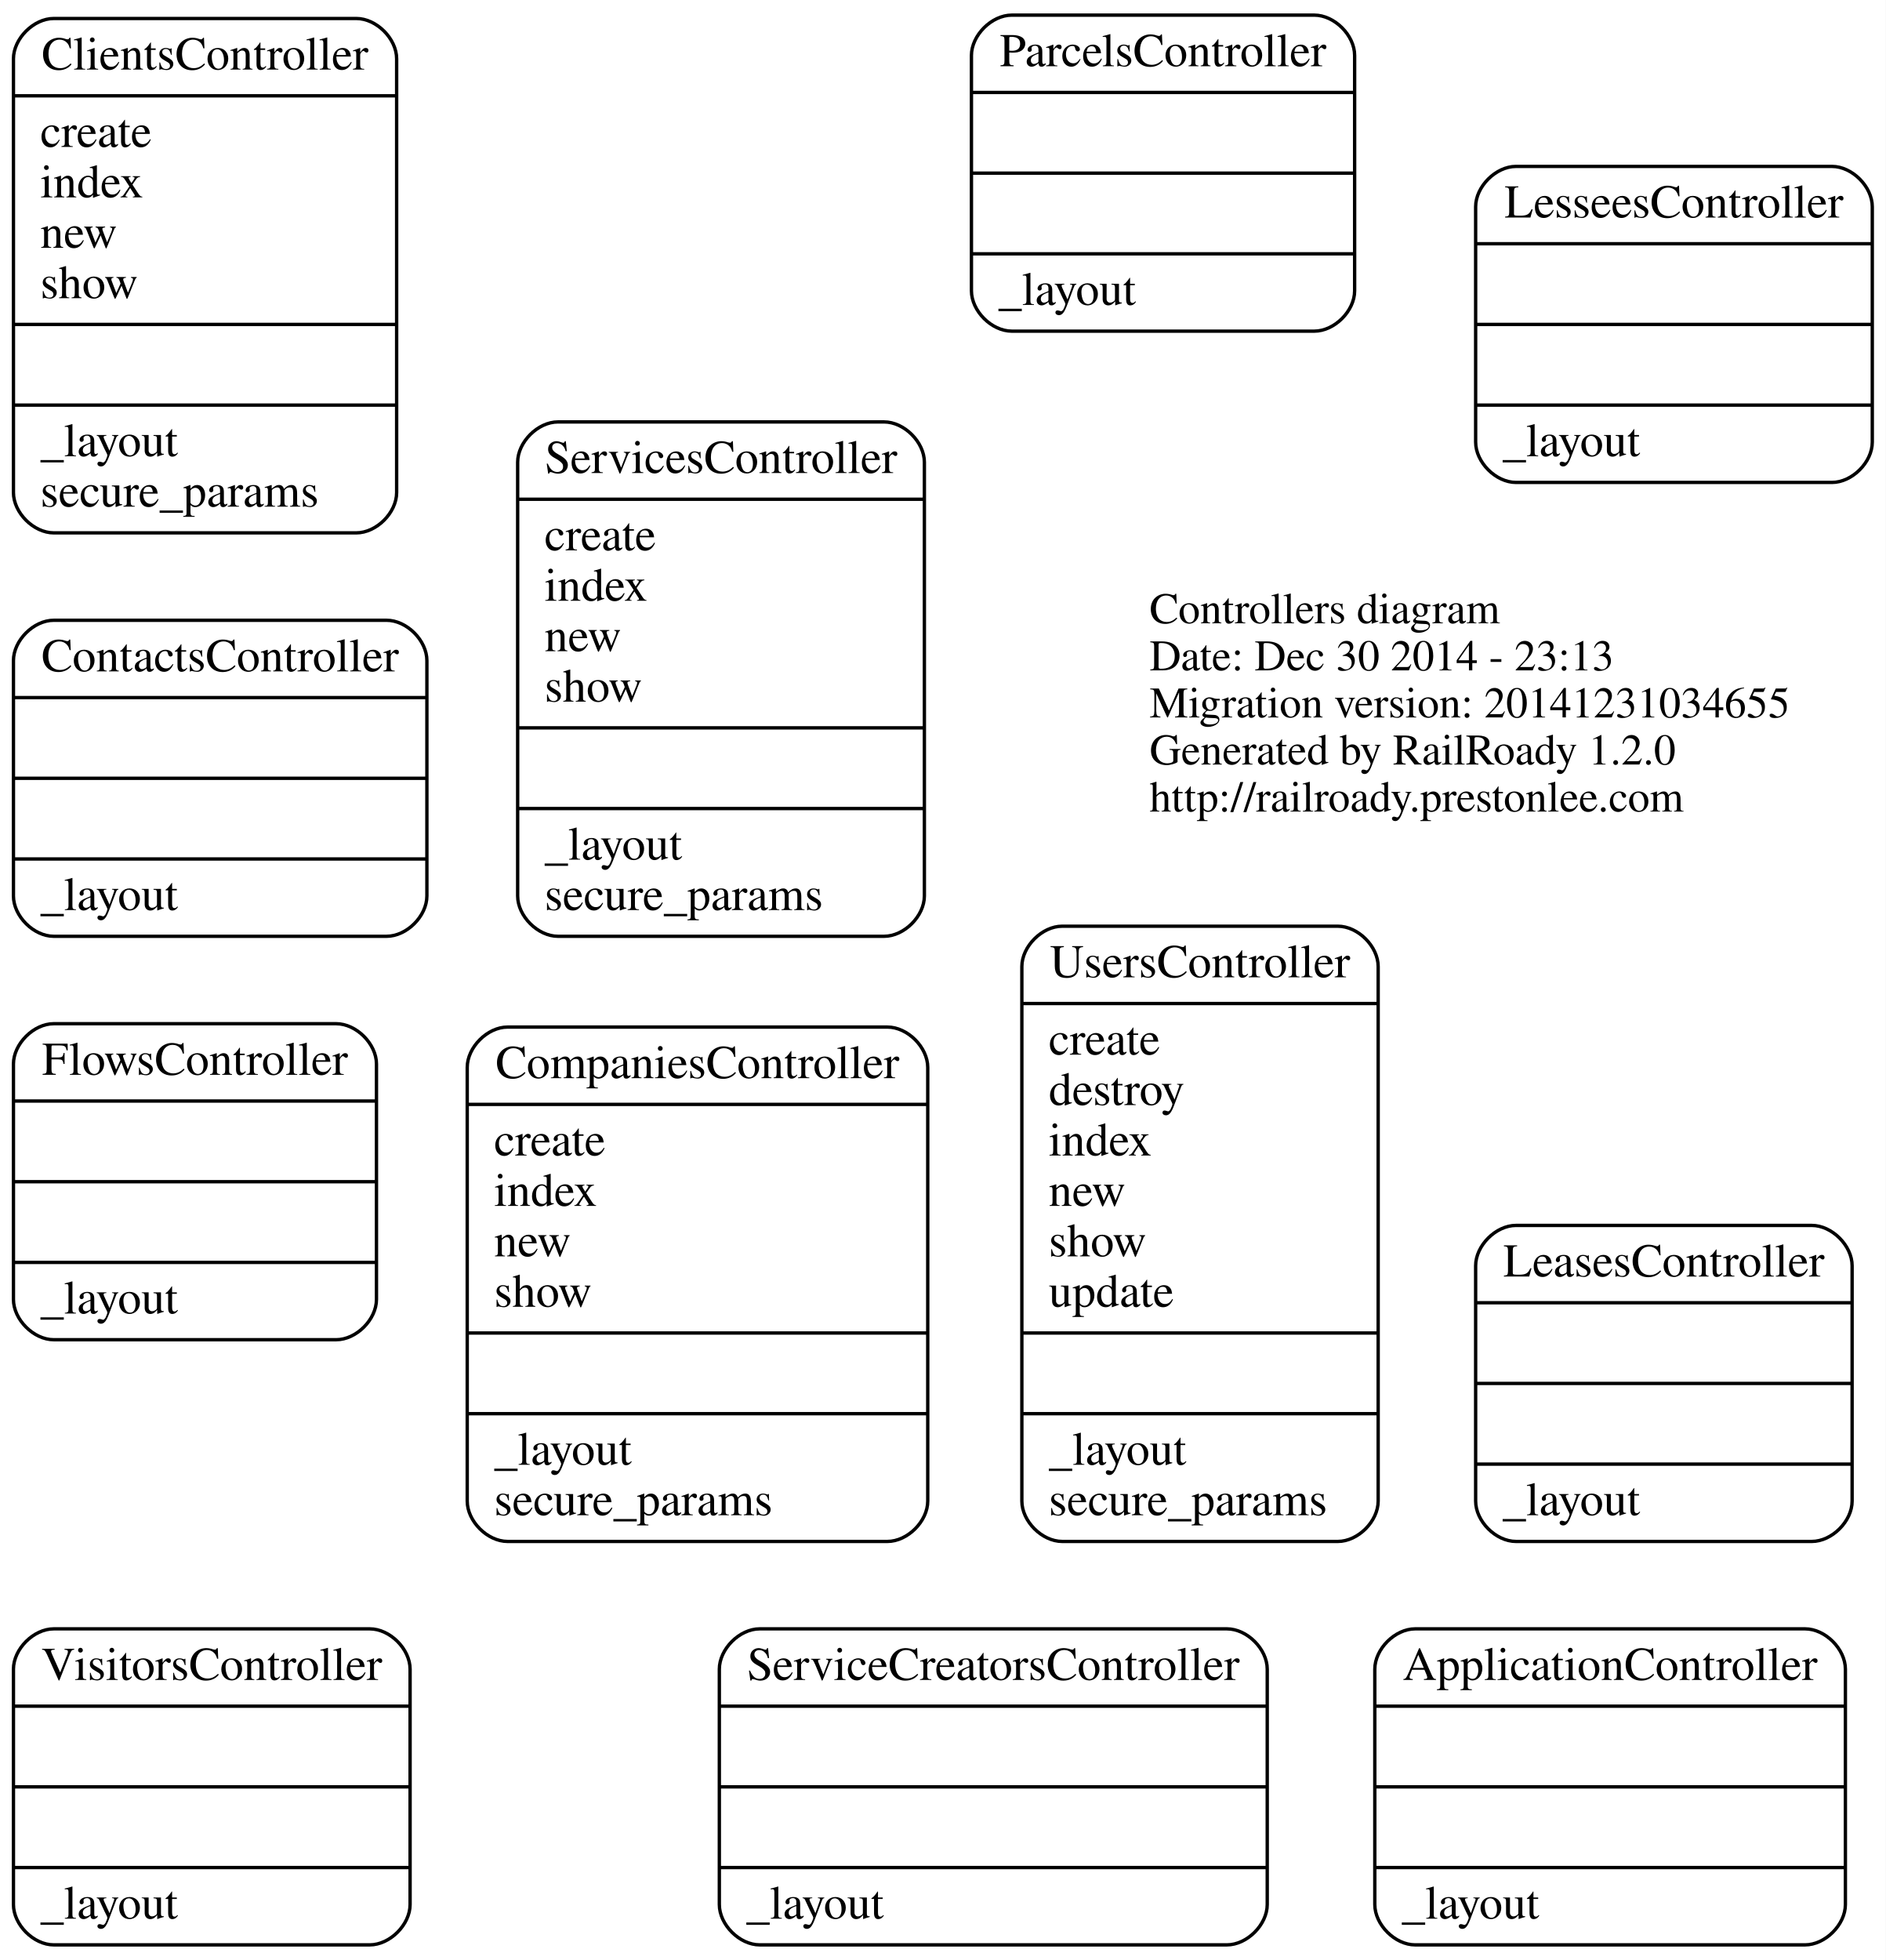
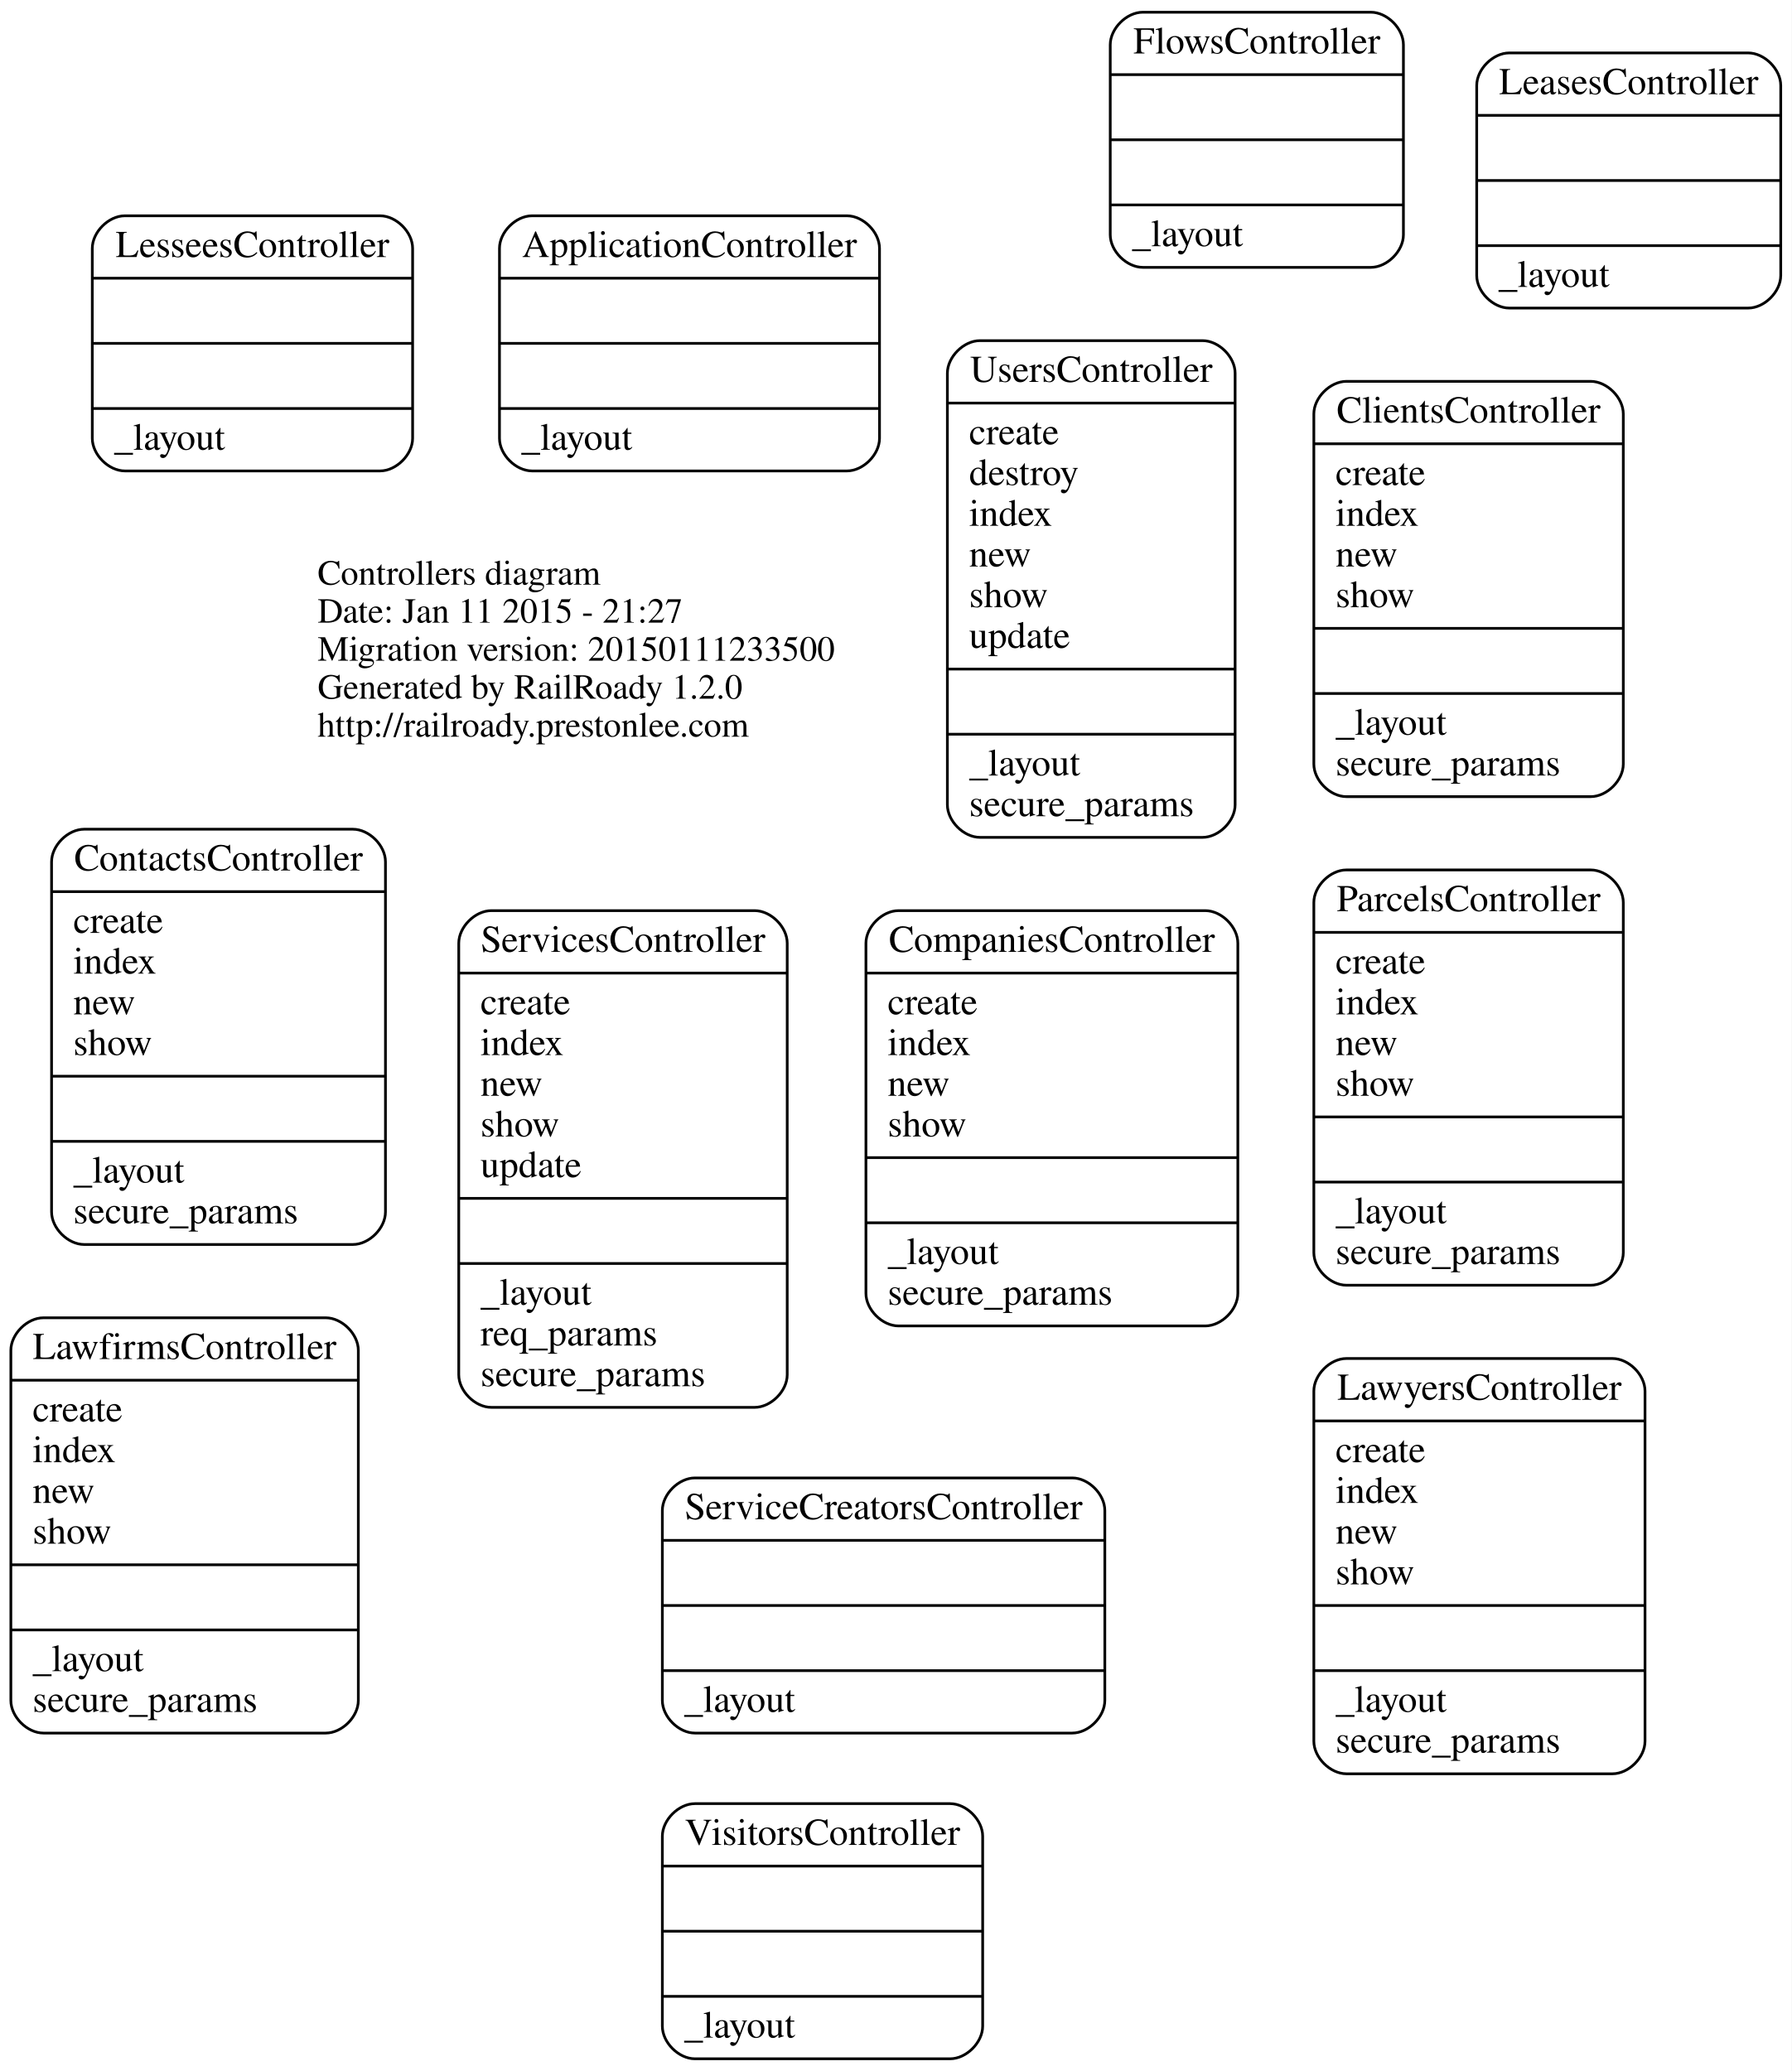
- <svg xmlns="http://www.w3.org/2000/svg" width="561pt" height="583pt" viewBox="0.00 0.00 561.00 583.00">
-   <g id="graph0" class="graph" transform="scale(1 1) rotate(0) translate(4 579)">
-     <polygon fill="white" stroke="none" points="-4,4 -4,-579 557,-579 557,4 -4,4" />
+ <svg xmlns="http://www.w3.org/2000/svg" width="660pt" height="763pt" viewBox="0.00 0.00 660.00 763.00">
+   <g id="graph0" class="graph" transform="scale(1 1) rotate(0) translate(4 759)">
+     <polygon fill="white" stroke="none" points="-4,4 -4,-759 656,-759 656,4 -4,4" />
    <g id="node1" class="node">
-       <text text-anchor="start" x="338" y="-393.6" font-family="Times,serif" font-size="13.00">Controllers diagram</text>
-       <text text-anchor="start" x="338" y="-379.6" font-family="Times,serif" font-size="13.00">Date: Dec 30 2014 - 23:13</text>
-       <text text-anchor="start" x="338" y="-365.6" font-family="Times,serif" font-size="13.00">Migration version: 20141231034655</text>
-       <text text-anchor="start" x="338" y="-351.6" font-family="Times,serif" font-size="13.00">Generated by RailRoady 1.2.0</text>
-       <text text-anchor="start" x="338" y="-337.6" font-family="Times,serif" font-size="13.00">http://railroady.prestonlee.com</text>
+       <text text-anchor="start" x="113" y="-543.6" font-family="Times,serif" font-size="13.00">Controllers diagram</text>
+       <text text-anchor="start" x="113" y="-529.6" font-family="Times,serif" font-size="13.00">Date: Jan 11 2015 - 21:27</text>
+       <text text-anchor="start" x="113" y="-515.6" font-family="Times,serif" font-size="13.00">Migration version: 20150111233500</text>
+       <text text-anchor="start" x="113" y="-501.6" font-family="Times,serif" font-size="13.00">Generated by RailRoady 1.2.0</text>
+       <text text-anchor="start" x="113" y="-487.6" font-family="Times,serif" font-size="13.00">http://railroady.prestonlee.com</text>
    </g>
    <g id="node2" class="node">
-       <path fill="none" stroke="black" d="M417,-0.5C417,-0.5 533,-0.5 533,-0.5 539,-0.5 545,-6.5 545,-12.5 545,-12.5 545,-82.5 545,-82.5 545,-88.5 539,-94.5 533,-94.5 533,-94.5 417,-94.5 417,-94.5 411,-94.5 405,-88.5 405,-82.5 405,-82.5 405,-12.5 405,-12.5 405,-6.5 411,-0.5 417,-0.5" />
-       <text text-anchor="middle" x="475" y="-79.3" font-family="Times,serif" font-size="14.00">ApplicationController</text>
-       <polyline fill="none" stroke="black" points="405,-71.5 545,-71.5 " />
-       <polyline fill="none" stroke="black" points="405,-47.5 545,-47.5 " />
-       <polyline fill="none" stroke="black" points="405,-23.5 545,-23.5 " />
-       <text text-anchor="start" x="413" y="-8.3" font-family="Times,serif" font-size="14.00">_layout</text>
+       <path fill="none" stroke="black" d="M192,-585.5C192,-585.5 308,-585.5 308,-585.5 314,-585.5 320,-591.5 320,-597.5 320,-597.5 320,-667.5 320,-667.5 320,-673.5 314,-679.5 308,-679.5 308,-679.5 192,-679.5 192,-679.5 186,-679.5 180,-673.5 180,-667.5 180,-667.5 180,-597.5 180,-597.5 180,-591.5 186,-585.5 192,-585.5" />
+       <text text-anchor="middle" x="250" y="-664.3" font-family="Times,serif" font-size="14.00">ApplicationController</text>
+       <polyline fill="none" stroke="black" points="180,-656.5 320,-656.5 " />
+       <polyline fill="none" stroke="black" points="180,-632.5 320,-632.5 " />
+       <polyline fill="none" stroke="black" points="180,-608.5 320,-608.5 " />
+       <text text-anchor="start" x="188" y="-593.3" font-family="Times,serif" font-size="14.00">_layout</text>
    </g>
    <g id="node3" class="node">
-       <path fill="none" stroke="black" d="M12,-420.5C12,-420.5 102,-420.5 102,-420.5 108,-420.5 114,-426.5 114,-432.5 114,-432.5 114,-561.5 114,-561.5 114,-567.5 108,-573.5 102,-573.5 102,-573.5 12,-573.5 12,-573.5 6,-573.5 0,-567.5 0,-561.5 0,-561.5 0,-432.5 0,-432.5 0,-426.5 6,-420.5 12,-420.5" />
-       <text text-anchor="middle" x="57" y="-558.3" font-family="Times,serif" font-size="14.00">ClientsController</text>
-       <polyline fill="none" stroke="black" points="0,-550.5 114,-550.5 " />
-       <text text-anchor="start" x="8" y="-535.3" font-family="Times,serif" font-size="14.00">create</text>
-       <text text-anchor="start" x="8" y="-520.3" font-family="Times,serif" font-size="14.00">index</text>
-       <text text-anchor="start" x="8" y="-505.3" font-family="Times,serif" font-size="14.00">new</text>
-       <text text-anchor="start" x="8" y="-490.3" font-family="Times,serif" font-size="14.00">show</text>
-       <polyline fill="none" stroke="black" points="0,-482.5 114,-482.5 " />
-       <polyline fill="none" stroke="black" points="0,-458.5 114,-458.5 " />
-       <text text-anchor="start" x="8" y="-443.3" font-family="Times,serif" font-size="14.00">_layout</text>
-       <text text-anchor="start" x="8" y="-428.3" font-family="Times,serif" font-size="14.00">secure_params</text>
+       <path fill="none" stroke="black" d="M492,-465.5C492,-465.5 582,-465.5 582,-465.5 588,-465.5 594,-471.5 594,-477.5 594,-477.5 594,-606.5 594,-606.5 594,-612.5 588,-618.5 582,-618.5 582,-618.5 492,-618.5 492,-618.5 486,-618.5 480,-612.5 480,-606.5 480,-606.5 480,-477.5 480,-477.5 480,-471.5 486,-465.5 492,-465.5" />
+       <text text-anchor="middle" x="537" y="-603.3" font-family="Times,serif" font-size="14.00">ClientsController</text>
+       <polyline fill="none" stroke="black" points="480,-595.5 594,-595.5 " />
+       <text text-anchor="start" x="488" y="-580.3" font-family="Times,serif" font-size="14.00">create</text>
+       <text text-anchor="start" x="488" y="-565.3" font-family="Times,serif" font-size="14.00">index</text>
+       <text text-anchor="start" x="488" y="-550.3" font-family="Times,serif" font-size="14.00">new</text>
+       <text text-anchor="start" x="488" y="-535.3" font-family="Times,serif" font-size="14.00">show</text>
+       <polyline fill="none" stroke="black" points="480,-527.5 594,-527.5 " />
+       <polyline fill="none" stroke="black" points="480,-503.5 594,-503.5 " />
+       <text text-anchor="start" x="488" y="-488.3" font-family="Times,serif" font-size="14.00">_layout</text>
+       <text text-anchor="start" x="488" y="-473.3" font-family="Times,serif" font-size="14.00">secure_params</text>
    </g>
    <g id="node4" class="node">
-       <path fill="none" stroke="black" d="M147,-120.5C147,-120.5 260,-120.5 260,-120.5 266,-120.5 272,-126.5 272,-132.5 272,-132.5 272,-261.5 272,-261.5 272,-267.5 266,-273.5 260,-273.5 260,-273.5 147,-273.5 147,-273.5 141,-273.5 135,-267.5 135,-261.5 135,-261.5 135,-132.5 135,-132.5 135,-126.5 141,-120.5 147,-120.5" />
-       <text text-anchor="middle" x="203.5" y="-258.3" font-family="Times,serif" font-size="14.00">CompaniesController</text>
-       <polyline fill="none" stroke="black" points="135,-250.5 272,-250.5 " />
-       <text text-anchor="start" x="143" y="-235.3" font-family="Times,serif" font-size="14.00">create</text>
-       <text text-anchor="start" x="143" y="-220.3" font-family="Times,serif" font-size="14.00">index</text>
-       <text text-anchor="start" x="143" y="-205.3" font-family="Times,serif" font-size="14.00">new</text>
-       <text text-anchor="start" x="143" y="-190.3" font-family="Times,serif" font-size="14.00">show</text>
-       <polyline fill="none" stroke="black" points="135,-182.5 272,-182.5 " />
-       <polyline fill="none" stroke="black" points="135,-158.5 272,-158.5 " />
-       <text text-anchor="start" x="143" y="-143.3" font-family="Times,serif" font-size="14.00">_layout</text>
-       <text text-anchor="start" x="143" y="-128.3" font-family="Times,serif" font-size="14.00">secure_params</text>
+       <path fill="none" stroke="black" d="M327,-270.5C327,-270.5 440,-270.5 440,-270.5 446,-270.5 452,-276.5 452,-282.5 452,-282.5 452,-411.5 452,-411.5 452,-417.5 446,-423.5 440,-423.5 440,-423.5 327,-423.5 327,-423.5 321,-423.5 315,-417.5 315,-411.5 315,-411.5 315,-282.5 315,-282.5 315,-276.5 321,-270.5 327,-270.5" />
+       <text text-anchor="middle" x="383.5" y="-408.3" font-family="Times,serif" font-size="14.00">CompaniesController</text>
+       <polyline fill="none" stroke="black" points="315,-400.5 452,-400.5 " />
+       <text text-anchor="start" x="323" y="-385.3" font-family="Times,serif" font-size="14.00">create</text>
+       <text text-anchor="start" x="323" y="-370.3" font-family="Times,serif" font-size="14.00">index</text>
+       <text text-anchor="start" x="323" y="-355.3" font-family="Times,serif" font-size="14.00">new</text>
+       <text text-anchor="start" x="323" y="-340.3" font-family="Times,serif" font-size="14.00">show</text>
+       <polyline fill="none" stroke="black" points="315,-332.5 452,-332.5 " />
+       <polyline fill="none" stroke="black" points="315,-308.5 452,-308.5 " />
+       <text text-anchor="start" x="323" y="-293.3" font-family="Times,serif" font-size="14.00">_layout</text>
+       <text text-anchor="start" x="323" y="-278.3" font-family="Times,serif" font-size="14.00">secure_params</text>
    </g>
    <g id="node5" class="node">
-       <path fill="none" stroke="black" d="M12,-300.5C12,-300.5 111,-300.5 111,-300.5 117,-300.5 123,-306.5 123,-312.5 123,-312.5 123,-382.5 123,-382.5 123,-388.5 117,-394.5 111,-394.5 111,-394.5 12,-394.5 12,-394.5 6,-394.5 0,-388.5 0,-382.5 0,-382.5 0,-312.5 0,-312.5 0,-306.5 6,-300.5 12,-300.5" />
-       <text text-anchor="middle" x="61.5" y="-379.3" font-family="Times,serif" font-size="14.00">ContactsController</text>
-       <polyline fill="none" stroke="black" points="0,-371.5 123,-371.5 " />
-       <polyline fill="none" stroke="black" points="0,-347.5 123,-347.5 " />
-       <polyline fill="none" stroke="black" points="0,-323.5 123,-323.5 " />
-       <text text-anchor="start" x="8" y="-308.3" font-family="Times,serif" font-size="14.00">_layout</text>
+       <path fill="none" stroke="black" d="M27,-300.5C27,-300.5 126,-300.5 126,-300.5 132,-300.5 138,-306.5 138,-312.5 138,-312.5 138,-441.5 138,-441.5 138,-447.5 132,-453.5 126,-453.5 126,-453.5 27,-453.5 27,-453.5 21,-453.5 15,-447.5 15,-441.5 15,-441.5 15,-312.5 15,-312.5 15,-306.5 21,-300.5 27,-300.5" />
+       <text text-anchor="middle" x="76.5" y="-438.3" font-family="Times,serif" font-size="14.00">ContactsController</text>
+       <polyline fill="none" stroke="black" points="15,-430.5 138,-430.5 " />
+       <text text-anchor="start" x="23" y="-415.3" font-family="Times,serif" font-size="14.00">create</text>
+       <text text-anchor="start" x="23" y="-400.3" font-family="Times,serif" font-size="14.00">index</text>
+       <text text-anchor="start" x="23" y="-385.3" font-family="Times,serif" font-size="14.00">new</text>
+       <text text-anchor="start" x="23" y="-370.3" font-family="Times,serif" font-size="14.00">show</text>
+       <polyline fill="none" stroke="black" points="15,-362.5 138,-362.5 " />
+       <polyline fill="none" stroke="black" points="15,-338.5 138,-338.5 " />
+       <text text-anchor="start" x="23" y="-323.3" font-family="Times,serif" font-size="14.00">_layout</text>
+       <text text-anchor="start" x="23" y="-308.3" font-family="Times,serif" font-size="14.00">secure_params</text>
    </g>
    <g id="node6" class="node">
-       <path fill="none" stroke="black" d="M12,-180.5C12,-180.5 96,-180.5 96,-180.5 102,-180.5 108,-186.5 108,-192.5 108,-192.5 108,-262.5 108,-262.5 108,-268.5 102,-274.5 96,-274.5 96,-274.5 12,-274.5 12,-274.5 6,-274.5 0,-268.5 0,-262.5 0,-262.5 0,-192.5 0,-192.5 0,-186.5 6,-180.5 12,-180.5" />
-       <text text-anchor="middle" x="54" y="-259.3" font-family="Times,serif" font-size="14.00">FlowsController</text>
-       <polyline fill="none" stroke="black" points="0,-251.5 108,-251.5 " />
-       <polyline fill="none" stroke="black" points="0,-227.5 108,-227.5 " />
-       <polyline fill="none" stroke="black" points="0,-203.5 108,-203.5 " />
-       <text text-anchor="start" x="8" y="-188.3" font-family="Times,serif" font-size="14.00">_layout</text>
+       <path fill="none" stroke="black" d="M417,-660.5C417,-660.5 501,-660.5 501,-660.5 507,-660.5 513,-666.5 513,-672.5 513,-672.5 513,-742.5 513,-742.5 513,-748.5 507,-754.5 501,-754.5 501,-754.5 417,-754.5 417,-754.5 411,-754.5 405,-748.5 405,-742.5 405,-742.5 405,-672.5 405,-672.5 405,-666.5 411,-660.5 417,-660.5" />
+       <text text-anchor="middle" x="459" y="-739.3" font-family="Times,serif" font-size="14.00">FlowsController</text>
+       <polyline fill="none" stroke="black" points="405,-731.5 513,-731.5 " />
+       <polyline fill="none" stroke="black" points="405,-707.5 513,-707.5 " />
+       <polyline fill="none" stroke="black" points="405,-683.5 513,-683.5 " />
+       <text text-anchor="start" x="413" y="-668.3" font-family="Times,serif" font-size="14.00">_layout</text>
    </g>
    <g id="node7" class="node">
-       <path fill="none" stroke="black" d="M447,-120.5C447,-120.5 535,-120.5 535,-120.5 541,-120.5 547,-126.5 547,-132.5 547,-132.5 547,-202.5 547,-202.5 547,-208.5 541,-214.5 535,-214.5 535,-214.5 447,-214.5 447,-214.5 441,-214.5 435,-208.5 435,-202.5 435,-202.5 435,-132.5 435,-132.5 435,-126.5 441,-120.5 447,-120.5" />
-       <text text-anchor="middle" x="491" y="-199.3" font-family="Times,serif" font-size="14.00">LeasesController</text>
-       <polyline fill="none" stroke="black" points="435,-191.5 547,-191.5 " />
-       <polyline fill="none" stroke="black" points="435,-167.5 547,-167.5 " />
-       <polyline fill="none" stroke="black" points="435,-143.5 547,-143.5 " />
-       <text text-anchor="start" x="443" y="-128.3" font-family="Times,serif" font-size="14.00">_layout</text>
+       <path fill="none" stroke="black" d="M12,-120.5C12,-120.5 116,-120.5 116,-120.5 122,-120.5 128,-126.5 128,-132.5 128,-132.5 128,-261.5 128,-261.5 128,-267.5 122,-273.5 116,-273.5 116,-273.5 12,-273.5 12,-273.5 6,-273.5 0,-267.5 0,-261.5 0,-261.5 0,-132.5 0,-132.5 0,-126.5 6,-120.5 12,-120.5" />
+       <text text-anchor="middle" x="64" y="-258.3" font-family="Times,serif" font-size="14.00">LawfirmsController</text>
+       <polyline fill="none" stroke="black" points="0,-250.5 128,-250.5 " />
+       <text text-anchor="start" x="8" y="-235.3" font-family="Times,serif" font-size="14.00">create</text>
+       <text text-anchor="start" x="8" y="-220.3" font-family="Times,serif" font-size="14.00">index</text>
+       <text text-anchor="start" x="8" y="-205.3" font-family="Times,serif" font-size="14.00">new</text>
+       <text text-anchor="start" x="8" y="-190.3" font-family="Times,serif" font-size="14.00">show</text>
+       <polyline fill="none" stroke="black" points="0,-182.5 128,-182.5 " />
+       <polyline fill="none" stroke="black" points="0,-158.5 128,-158.5 " />
+       <text text-anchor="start" x="8" y="-143.3" font-family="Times,serif" font-size="14.00">_layout</text>
+       <text text-anchor="start" x="8" y="-128.3" font-family="Times,serif" font-size="14.00">secure_params</text>
    </g>
    <g id="node8" class="node">
-       <path fill="none" stroke="black" d="M447,-435.5C447,-435.5 541,-435.5 541,-435.5 547,-435.5 553,-441.5 553,-447.5 553,-447.5 553,-517.5 553,-517.5 553,-523.5 547,-529.5 541,-529.5 541,-529.5 447,-529.5 447,-529.5 441,-529.5 435,-523.5 435,-517.5 435,-517.5 435,-447.5 435,-447.5 435,-441.5 441,-435.5 447,-435.5" />
-       <text text-anchor="middle" x="494" y="-514.3" font-family="Times,serif" font-size="14.00">LesseesController</text>
-       <polyline fill="none" stroke="black" points="435,-506.5 553,-506.5 " />
-       <polyline fill="none" stroke="black" points="435,-482.5 553,-482.5 " />
-       <polyline fill="none" stroke="black" points="435,-458.5 553,-458.5 " />
-       <text text-anchor="start" x="443" y="-443.3" font-family="Times,serif" font-size="14.00">_layout</text>
+       <path fill="none" stroke="black" d="M492,-105.5C492,-105.5 590,-105.5 590,-105.5 596,-105.5 602,-111.5 602,-117.5 602,-117.5 602,-246.5 602,-246.5 602,-252.5 596,-258.5 590,-258.5 590,-258.5 492,-258.5 492,-258.5 486,-258.5 480,-252.5 480,-246.5 480,-246.5 480,-117.5 480,-117.5 480,-111.5 486,-105.5 492,-105.5" />
+       <text text-anchor="middle" x="541" y="-243.3" font-family="Times,serif" font-size="14.00">LawyersController</text>
+       <polyline fill="none" stroke="black" points="480,-235.5 602,-235.5 " />
+       <text text-anchor="start" x="488" y="-220.3" font-family="Times,serif" font-size="14.00">create</text>
+       <text text-anchor="start" x="488" y="-205.3" font-family="Times,serif" font-size="14.00">index</text>
+       <text text-anchor="start" x="488" y="-190.3" font-family="Times,serif" font-size="14.00">new</text>
+       <text text-anchor="start" x="488" y="-175.3" font-family="Times,serif" font-size="14.00">show</text>
+       <polyline fill="none" stroke="black" points="480,-167.5 602,-167.5 " />
+       <polyline fill="none" stroke="black" points="480,-143.5 602,-143.5 " />
+       <text text-anchor="start" x="488" y="-128.3" font-family="Times,serif" font-size="14.00">_layout</text>
+       <text text-anchor="start" x="488" y="-113.3" font-family="Times,serif" font-size="14.00">secure_params</text>
    </g>
    <g id="node9" class="node">
-       <path fill="none" stroke="black" d="M297,-480.5C297,-480.5 387,-480.5 387,-480.5 393,-480.5 399,-486.5 399,-492.5 399,-492.5 399,-562.5 399,-562.5 399,-568.5 393,-574.5 387,-574.5 387,-574.5 297,-574.5 297,-574.5 291,-574.5 285,-568.5 285,-562.5 285,-562.5 285,-492.5 285,-492.5 285,-486.5 291,-480.5 297,-480.5" />
-       <text text-anchor="middle" x="342" y="-559.3" font-family="Times,serif" font-size="14.00">ParcelsController</text>
-       <polyline fill="none" stroke="black" points="285,-551.5 399,-551.5 " />
-       <polyline fill="none" stroke="black" points="285,-527.5 399,-527.5 " />
-       <polyline fill="none" stroke="black" points="285,-503.5 399,-503.5 " />
-       <text text-anchor="start" x="293" y="-488.3" font-family="Times,serif" font-size="14.00">_layout</text>
+       <path fill="none" stroke="black" d="M552,-645.5C552,-645.5 640,-645.5 640,-645.5 646,-645.5 652,-651.5 652,-657.5 652,-657.5 652,-727.5 652,-727.5 652,-733.5 646,-739.5 640,-739.5 640,-739.5 552,-739.5 552,-739.5 546,-739.5 540,-733.5 540,-727.5 540,-727.5 540,-657.5 540,-657.5 540,-651.5 546,-645.5 552,-645.5" />
+       <text text-anchor="middle" x="596" y="-724.3" font-family="Times,serif" font-size="14.00">LeasesController</text>
+       <polyline fill="none" stroke="black" points="540,-716.5 652,-716.5 " />
+       <polyline fill="none" stroke="black" points="540,-692.5 652,-692.5 " />
+       <polyline fill="none" stroke="black" points="540,-668.5 652,-668.5 " />
+       <text text-anchor="start" x="548" y="-653.3" font-family="Times,serif" font-size="14.00">_layout</text>
    </g>
    <g id="node10" class="node">
-       <path fill="none" stroke="black" d="M222,-0.5C222,-0.5 361,-0.5 361,-0.5 367,-0.5 373,-6.5 373,-12.5 373,-12.5 373,-82.5 373,-82.5 373,-88.5 367,-94.5 361,-94.5 361,-94.5 222,-94.5 222,-94.5 216,-94.5 210,-88.5 210,-82.5 210,-82.5 210,-12.5 210,-12.5 210,-6.5 216,-0.5 222,-0.5" />
-       <text text-anchor="middle" x="291.5" y="-79.3" font-family="Times,serif" font-size="14.00">ServiceCreatorsController</text>
-       <polyline fill="none" stroke="black" points="210,-71.5 373,-71.5 " />
-       <polyline fill="none" stroke="black" points="210,-47.5 373,-47.5 " />
-       <polyline fill="none" stroke="black" points="210,-23.5 373,-23.5 " />
-       <text text-anchor="start" x="218" y="-8.3" font-family="Times,serif" font-size="14.00">_layout</text>
+       <path fill="none" stroke="black" d="M42,-585.5C42,-585.5 136,-585.5 136,-585.5 142,-585.5 148,-591.5 148,-597.5 148,-597.5 148,-667.5 148,-667.5 148,-673.5 142,-679.5 136,-679.5 136,-679.5 42,-679.5 42,-679.5 36,-679.5 30,-673.5 30,-667.5 30,-667.5 30,-597.5 30,-597.5 30,-591.5 36,-585.5 42,-585.5" />
+       <text text-anchor="middle" x="89" y="-664.3" font-family="Times,serif" font-size="14.00">LesseesController</text>
+       <polyline fill="none" stroke="black" points="30,-656.5 148,-656.5 " />
+       <polyline fill="none" stroke="black" points="30,-632.5 148,-632.5 " />
+       <polyline fill="none" stroke="black" points="30,-608.5 148,-608.5 " />
+       <text text-anchor="start" x="38" y="-593.3" font-family="Times,serif" font-size="14.00">_layout</text>
    </g>
    <g id="node11" class="node">
-       <path fill="none" stroke="black" d="M162,-300.5C162,-300.5 259,-300.5 259,-300.5 265,-300.5 271,-306.5 271,-312.5 271,-312.5 271,-441.5 271,-441.5 271,-447.5 265,-453.5 259,-453.5 259,-453.5 162,-453.5 162,-453.5 156,-453.5 150,-447.5 150,-441.5 150,-441.5 150,-312.5 150,-312.5 150,-306.5 156,-300.5 162,-300.5" />
-       <text text-anchor="middle" x="210.5" y="-438.3" font-family="Times,serif" font-size="14.00">ServicesController</text>
-       <polyline fill="none" stroke="black" points="150,-430.5 271,-430.5 " />
-       <text text-anchor="start" x="158" y="-415.3" font-family="Times,serif" font-size="14.00">create</text>
-       <text text-anchor="start" x="158" y="-400.3" font-family="Times,serif" font-size="14.00">index</text>
-       <text text-anchor="start" x="158" y="-385.3" font-family="Times,serif" font-size="14.00">new</text>
-       <text text-anchor="start" x="158" y="-370.3" font-family="Times,serif" font-size="14.00">show</text>
-       <polyline fill="none" stroke="black" points="150,-362.5 271,-362.5 " />
-       <polyline fill="none" stroke="black" points="150,-338.5 271,-338.5 " />
-       <text text-anchor="start" x="158" y="-323.3" font-family="Times,serif" font-size="14.00">_layout</text>
-       <text text-anchor="start" x="158" y="-308.3" font-family="Times,serif" font-size="14.00">secure_params</text>
+       <path fill="none" stroke="black" d="M492,-285.5C492,-285.5 582,-285.5 582,-285.5 588,-285.5 594,-291.5 594,-297.5 594,-297.5 594,-426.5 594,-426.5 594,-432.5 588,-438.5 582,-438.5 582,-438.5 492,-438.5 492,-438.5 486,-438.5 480,-432.5 480,-426.5 480,-426.5 480,-297.5 480,-297.5 480,-291.5 486,-285.5 492,-285.5" />
+       <text text-anchor="middle" x="537" y="-423.3" font-family="Times,serif" font-size="14.00">ParcelsController</text>
+       <polyline fill="none" stroke="black" points="480,-415.5 594,-415.5 " />
+       <text text-anchor="start" x="488" y="-400.3" font-family="Times,serif" font-size="14.00">create</text>
+       <text text-anchor="start" x="488" y="-385.3" font-family="Times,serif" font-size="14.00">index</text>
+       <text text-anchor="start" x="488" y="-370.3" font-family="Times,serif" font-size="14.00">new</text>
+       <text text-anchor="start" x="488" y="-355.3" font-family="Times,serif" font-size="14.00">show</text>
+       <polyline fill="none" stroke="black" points="480,-347.5 594,-347.5 " />
+       <polyline fill="none" stroke="black" points="480,-323.5 594,-323.5 " />
+       <text text-anchor="start" x="488" y="-308.3" font-family="Times,serif" font-size="14.00">_layout</text>
+       <text text-anchor="start" x="488" y="-293.3" font-family="Times,serif" font-size="14.00">secure_params</text>
    </g>
    <g id="node12" class="node">
-       <path fill="none" stroke="black" d="M312,-120.5C312,-120.5 394,-120.5 394,-120.5 400,-120.5 406,-126.5 406,-132.5 406,-132.5 406,-291.5 406,-291.5 406,-297.5 400,-303.5 394,-303.5 394,-303.5 312,-303.5 312,-303.5 306,-303.5 300,-297.5 300,-291.5 300,-291.5 300,-132.5 300,-132.5 300,-126.5 306,-120.5 312,-120.5" />
-       <text text-anchor="middle" x="353" y="-288.3" font-family="Times,serif" font-size="14.00">UsersController</text>
-       <polyline fill="none" stroke="black" points="300,-280.5 406,-280.5 " />
-       <text text-anchor="start" x="308" y="-265.3" font-family="Times,serif" font-size="14.00">create</text>
-       <text text-anchor="start" x="308" y="-250.3" font-family="Times,serif" font-size="14.00">destroy</text>
-       <text text-anchor="start" x="308" y="-235.3" font-family="Times,serif" font-size="14.00">index</text>
-       <text text-anchor="start" x="308" y="-220.3" font-family="Times,serif" font-size="14.00">new</text>
-       <text text-anchor="start" x="308" y="-205.3" font-family="Times,serif" font-size="14.00">show</text>
-       <text text-anchor="start" x="308" y="-190.3" font-family="Times,serif" font-size="14.00">update</text>
-       <polyline fill="none" stroke="black" points="300,-182.5 406,-182.5 " />
-       <polyline fill="none" stroke="black" points="300,-158.5 406,-158.5 " />
-       <text text-anchor="start" x="308" y="-143.3" font-family="Times,serif" font-size="14.00">_layout</text>
-       <text text-anchor="start" x="308" y="-128.3" font-family="Times,serif" font-size="14.00">secure_params</text>
+       <path fill="none" stroke="black" d="M252,-120.5C252,-120.5 391,-120.5 391,-120.5 397,-120.5 403,-126.5 403,-132.5 403,-132.5 403,-202.5 403,-202.5 403,-208.5 397,-214.5 391,-214.5 391,-214.5 252,-214.5 252,-214.5 246,-214.5 240,-208.5 240,-202.5 240,-202.5 240,-132.5 240,-132.5 240,-126.5 246,-120.5 252,-120.5" />
+       <text text-anchor="middle" x="321.5" y="-199.3" font-family="Times,serif" font-size="14.00">ServiceCreatorsController</text>
+       <polyline fill="none" stroke="black" points="240,-191.5 403,-191.5 " />
+       <polyline fill="none" stroke="black" points="240,-167.5 403,-167.5 " />
+       <polyline fill="none" stroke="black" points="240,-143.5 403,-143.5 " />
+       <text text-anchor="start" x="248" y="-128.3" font-family="Times,serif" font-size="14.00">_layout</text>
    </g>
    <g id="node13" class="node">
-       <path fill="none" stroke="black" d="M12,-0.5C12,-0.5 106,-0.5 106,-0.5 112,-0.5 118,-6.5 118,-12.5 118,-12.5 118,-82.5 118,-82.5 118,-88.5 112,-94.5 106,-94.5 106,-94.5 12,-94.5 12,-94.5 6,-94.5 0,-88.5 0,-82.5 0,-82.5 0,-12.5 0,-12.5 0,-6.5 6,-0.5 12,-0.5" />
-       <text text-anchor="middle" x="59" y="-79.3" font-family="Times,serif" font-size="14.00">VisitorsController</text>
-       <polyline fill="none" stroke="black" points="0,-71.5 118,-71.5 " />
-       <polyline fill="none" stroke="black" points="0,-47.5 118,-47.5 " />
-       <polyline fill="none" stroke="black" points="0,-23.5 118,-23.5 " />
-       <text text-anchor="start" x="8" y="-8.3" font-family="Times,serif" font-size="14.00">_layout</text>
+       <path fill="none" stroke="black" d="M177,-240.5C177,-240.5 274,-240.5 274,-240.5 280,-240.5 286,-246.5 286,-252.5 286,-252.5 286,-411.5 286,-411.5 286,-417.5 280,-423.5 274,-423.5 274,-423.5 177,-423.5 177,-423.5 171,-423.5 165,-417.5 165,-411.5 165,-411.5 165,-252.5 165,-252.5 165,-246.5 171,-240.5 177,-240.5" />
+       <text text-anchor="middle" x="225.5" y="-408.3" font-family="Times,serif" font-size="14.00">ServicesController</text>
+       <polyline fill="none" stroke="black" points="165,-400.5 286,-400.5 " />
+       <text text-anchor="start" x="173" y="-385.3" font-family="Times,serif" font-size="14.00">create</text>
+       <text text-anchor="start" x="173" y="-370.3" font-family="Times,serif" font-size="14.00">index</text>
+       <text text-anchor="start" x="173" y="-355.3" font-family="Times,serif" font-size="14.00">new</text>
+       <text text-anchor="start" x="173" y="-340.3" font-family="Times,serif" font-size="14.00">show</text>
+       <text text-anchor="start" x="173" y="-325.3" font-family="Times,serif" font-size="14.00">update</text>
+       <polyline fill="none" stroke="black" points="165,-317.5 286,-317.5 " />
+       <polyline fill="none" stroke="black" points="165,-293.5 286,-293.5 " />
+       <text text-anchor="start" x="173" y="-278.3" font-family="Times,serif" font-size="14.00">_layout</text>
+       <text text-anchor="start" x="173" y="-263.3" font-family="Times,serif" font-size="14.00">req_params</text>
+       <text text-anchor="start" x="173" y="-248.3" font-family="Times,serif" font-size="14.00">secure_params</text>
+     </g>
+     <g id="node14" class="node">
+       <path fill="none" stroke="black" d="M357,-450.5C357,-450.5 439,-450.5 439,-450.5 445,-450.5 451,-456.5 451,-462.5 451,-462.5 451,-621.5 451,-621.5 451,-627.5 445,-633.5 439,-633.5 439,-633.5 357,-633.5 357,-633.5 351,-633.5 345,-627.5 345,-621.5 345,-621.5 345,-462.5 345,-462.5 345,-456.5 351,-450.5 357,-450.5" />
+       <text text-anchor="middle" x="398" y="-618.3" font-family="Times,serif" font-size="14.00">UsersController</text>
+       <polyline fill="none" stroke="black" points="345,-610.5 451,-610.5 " />
+       <text text-anchor="start" x="353" y="-595.3" font-family="Times,serif" font-size="14.00">create</text>
+       <text text-anchor="start" x="353" y="-580.3" font-family="Times,serif" font-size="14.00">destroy</text>
+       <text text-anchor="start" x="353" y="-565.3" font-family="Times,serif" font-size="14.00">index</text>
+       <text text-anchor="start" x="353" y="-550.3" font-family="Times,serif" font-size="14.00">new</text>
+       <text text-anchor="start" x="353" y="-535.3" font-family="Times,serif" font-size="14.00">show</text>
+       <text text-anchor="start" x="353" y="-520.3" font-family="Times,serif" font-size="14.00">update</text>
+       <polyline fill="none" stroke="black" points="345,-512.5 451,-512.5 " />
+       <polyline fill="none" stroke="black" points="345,-488.5 451,-488.5 " />
+       <text text-anchor="start" x="353" y="-473.3" font-family="Times,serif" font-size="14.00">_layout</text>
+       <text text-anchor="start" x="353" y="-458.3" font-family="Times,serif" font-size="14.00">secure_params</text>
+     </g>
+     <g id="node15" class="node">
+       <path fill="none" stroke="black" d="M252,-0.5C252,-0.5 346,-0.5 346,-0.5 352,-0.5 358,-6.5 358,-12.5 358,-12.5 358,-82.5 358,-82.5 358,-88.5 352,-94.5 346,-94.5 346,-94.5 252,-94.5 252,-94.5 246,-94.5 240,-88.5 240,-82.5 240,-82.5 240,-12.5 240,-12.5 240,-6.5 246,-0.5 252,-0.5" />
+       <text text-anchor="middle" x="299" y="-79.3" font-family="Times,serif" font-size="14.00">VisitorsController</text>
+       <polyline fill="none" stroke="black" points="240,-71.5 358,-71.5 " />
+       <polyline fill="none" stroke="black" points="240,-47.5 358,-47.5 " />
+       <polyline fill="none" stroke="black" points="240,-23.5 358,-23.5 " />
+       <text text-anchor="start" x="248" y="-8.3" font-family="Times,serif" font-size="14.00">_layout</text>
    </g>
  </g>
</svg>
